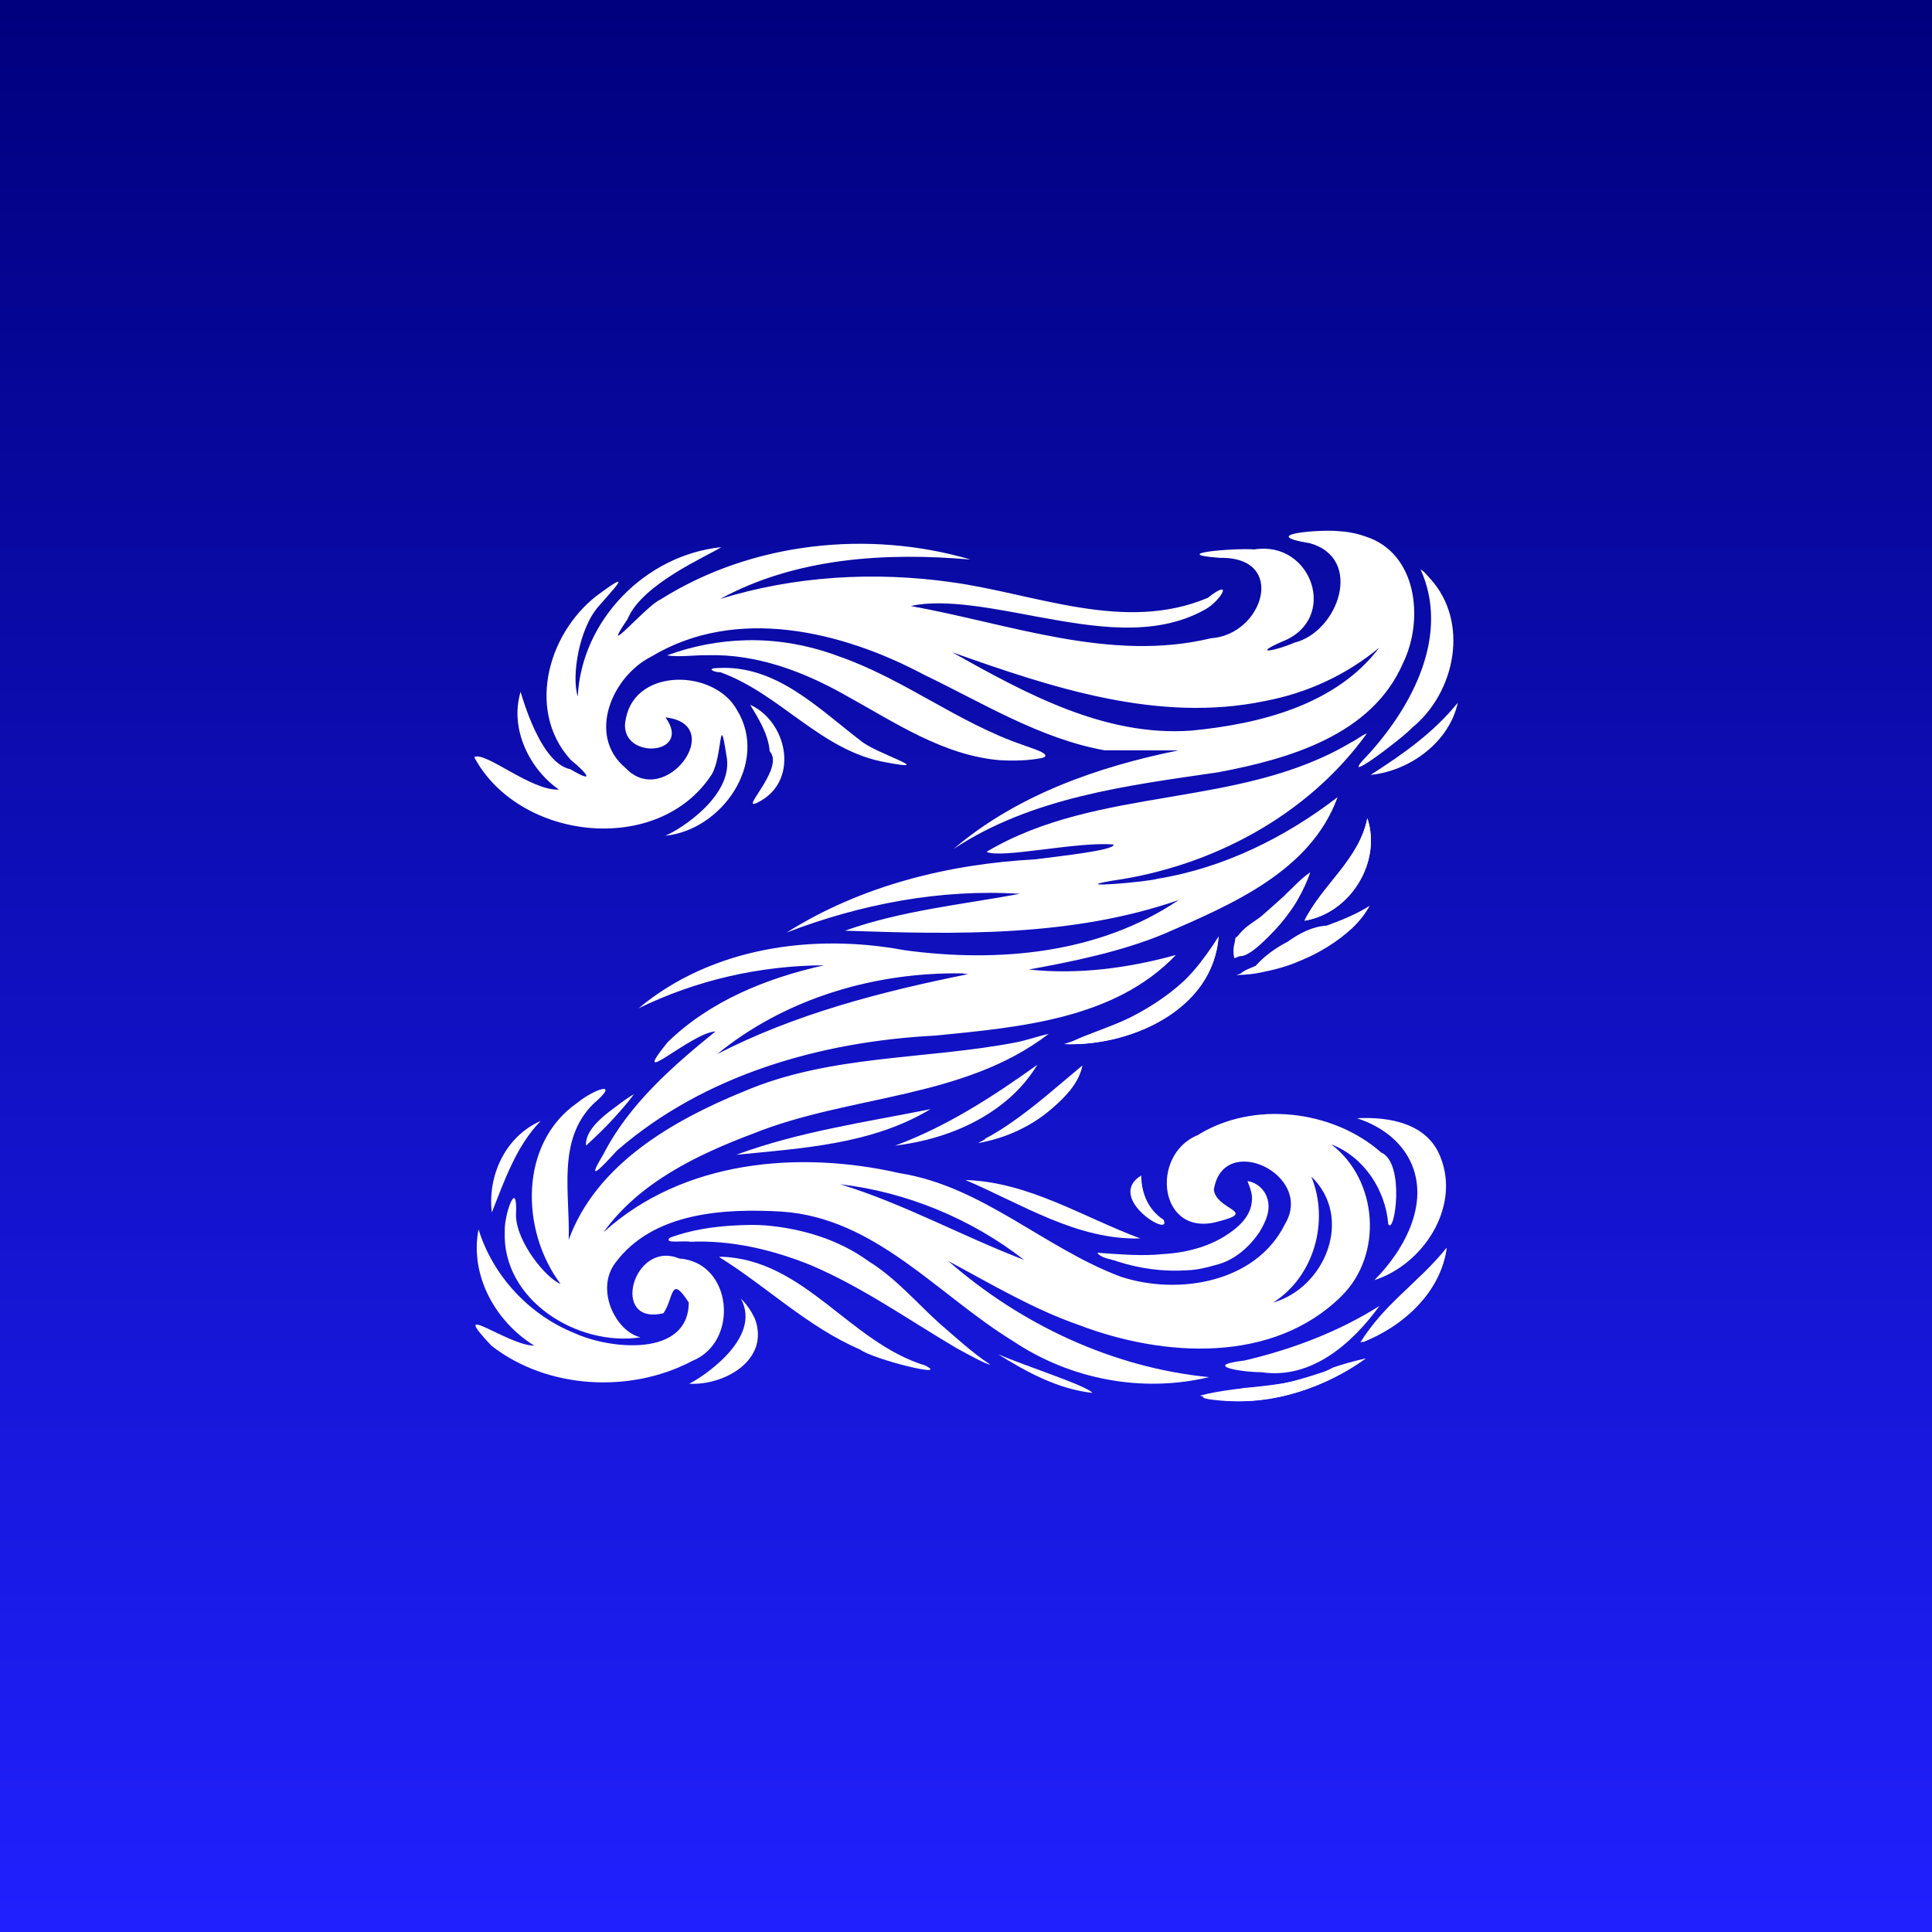
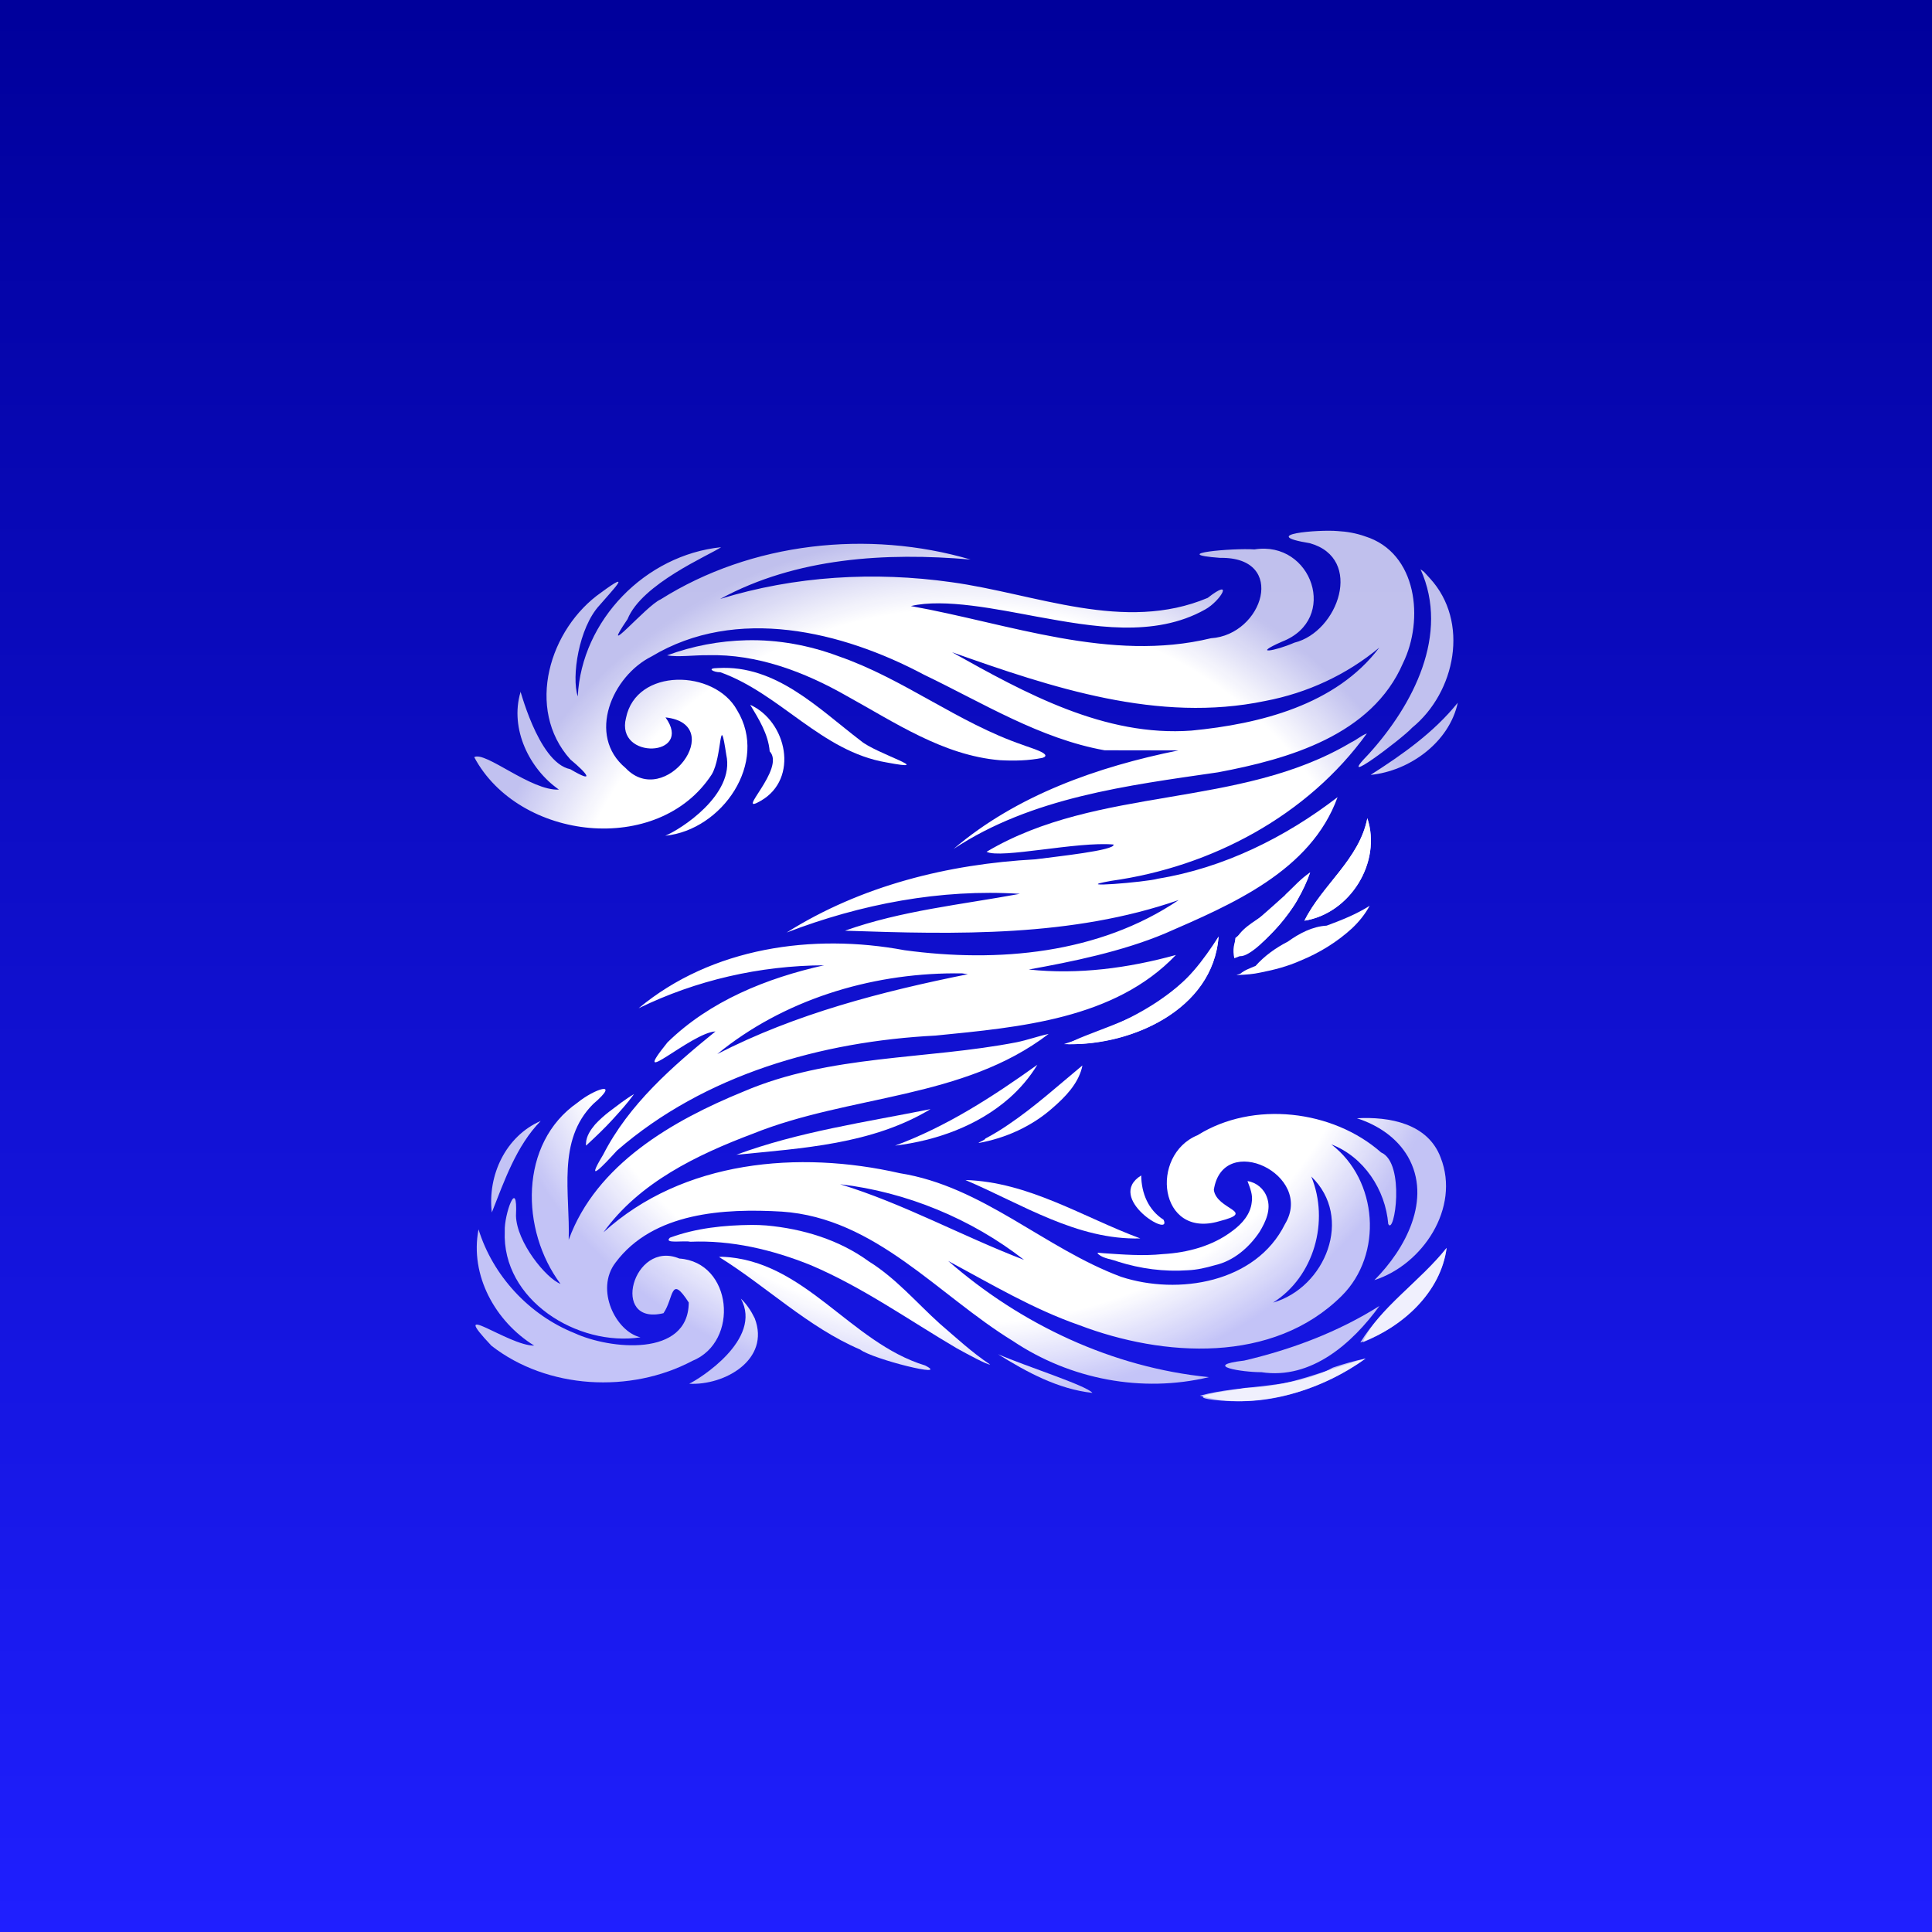
<svg xmlns="http://www.w3.org/2000/svg" xmlns:xlink="http://www.w3.org/1999/xlink" version="1.1" id="svg2" width="1200" height="1200" viewBox="0 0 1200 1200">
  <defs id="defs6">
+     <linearGradient id="linearGradient917">
+       <stop style="stop-color:#ffffff;stop-opacity:1;" offset="0.821" id="stop913" />
+       <stop style="stop-color:#ffffff;stop-opacity:0.744;" offset="1" id="stop915" />
+     </linearGradient>
    <linearGradient id="linearGradient1375">
-       <stop style="stop-color:#00007e;stop-opacity:1;" offset="0" id="stop1371" />
-       <stop style="stop-color:#2020ff;stop-opacity:1;" offset="1" id="stop1373" />
+       <stop style="stop-color:#00009b;stop-opacity:1;" offset="0" id="stop1371" />
+       <stop style="stop-color:#1f1fff;stop-opacity:1;" offset="1" id="stop1373" />
    </linearGradient>
    <linearGradient xlink:href="#linearGradient1375" id="linearGradient1377" x1="-0.018" y1="512" x2="1024.018" y2="512" gradientUnits="userSpaceOnUse" gradientTransform="matrix(1.171833,0,0,1.171792,-87.97869,-1111.958)" />
+     <radialGradient xlink:href="#linearGradient917" id="radialGradient919" cx="512.679" cy="468.41" fx="512.679" fy="468.41" r="305.448" gradientTransform="matrix(1,0,0,0.8850786,0,53.83035)" gradientUnits="userSpaceOnUse" />
  </defs>
  <g id="layer1" style="fill:#0000ff" transform="translate(88,88)">
    <rect style="fill:url(#linearGradient1377);fill-opacity:1;stroke:none;stroke-width:0.886" id="rect689" width="1200" height="1200" x="-88" y="-1112" transform="rotate(90)" />
  </g>
  <g id="g8" transform="translate(88,88)">
-     <g id="g792" transform="translate(-0.67869,43.58983)">
-       <path id="rect463" style="fill:#ffffff;stroke:none;stroke-width:0.756" d="m 760.902,712.188 c -24.889,7.017 -48.224,18.181 -74.779,18.242 -10.062,2.081 -43.919,5.575 -14.624,7.961 31.443,2.473 64.124,-7.763 89.404,-26.203 z" />
-       <path id="path562" style="fill:#ffffff;stroke:none;stroke-width:0.756" d="m 532.578,709.527 c 16.665,7.308 54.903,19.398 58.612,24.028 -21.279,-2.31 -40.813,-12.908 -58.612,-24.028 z" />
-       <path id="path558" style="fill:#ffffff;stroke:none;stroke-width:0.756" d="m 769.5,679.529 c -16.887,23.287 -42.362,45.882 -73.299,41.18 -12.186,0.025 -37.477,-4.097 -10.701,-7.227 29.487,-6.914 58.325,-17.732 84,-33.953 z m -8.598,32.658 c -28.804,20.535 -68.621,32.999 -102.939,23.094 27.279,-7.331 57.322,-3.688 82.639,-17.449 6.635,-2.252 13.46,-4.208 20.301,-5.645 z" />
-       <path id="path556" style="fill:#ffffff;stroke:none;stroke-width:0.756" d="m 372.855,675.031 c 13.849,25.227 -26.075,50.049 -32.098,52.835 21.912,1.214 50.502,-14.935 40.715,-40.587 -2.182,-4.51 -4.965,-8.774 -8.617,-12.248 z" />
-       <path id="path550" style="fill:#ffffff;stroke:none;stroke-width:0.756" d="m 361.162,649.014 c 51.409,2.015 79.385,53.268 126.088,67.498 16.375,8.292 -32.379,-3.817 -40.289,-9.854 -32.37,-13.823 -58.604,-39.559 -87.717,-57.545 l 1.918,-0.1 z" />
-       <path id="path548" style="fill:#ffffff;stroke:none;stroke-width:0.756" d="m 811.203,643.5 c -15.486,20.073 -43.724,38.734 -52.037,58.617 24.764,-10.074 48.41,-30.815 52.037,-58.617 z" />
-       <path id="path546" style="fill:#ffffff;stroke:none;stroke-width:0.756" d="m 209.9,632 c -5.533,28.527 10.432,57.254 34.561,72.178 -15.885,0.279 -54.537,-29.572 -26.52,0.107 34.656,27.023 86.373,29.73 124.765,9.398 29.432,-11.898 24.947,-61.296 -8.088,-63.57 -28.833,-11.983 -43.291,42.04 -9.843,33.942 6.518,-9.362 4.14,-24.566 15.701,-6.631 -0.209,34.324 -49.246,29.059 -70.938,19.02 C 241.244,685.101 218.786,660.723 209.9,632 Z" />
-       <path id="path544" style="fill:#ffffff;stroke:none;stroke-width:0.756" d="m 379.602,629.228 c -17.168,0.159 -34.619,1.954 -50.81,7.926 -4.326,4.058 9.068,1.606 12.568,2.537 25.619,-1.131 51.114,4.942 74.755,14.47 32.198,13.647 60.819,34.024 90.816,51.685 6.719,3.714 19.04,10.407 20.753,10.104 -11.293,-7.47 -21.253,-16.765 -31.503,-25.566 -14.402,-13.05 -27.159,-28.121 -43.822,-38.474 -18.487,-13.512 -41.115,-20.299 -63.725,-22.346 -3.005,-0.225 -6.018,-0.338 -9.031,-0.336 z" />
-       <path id="path538" style="fill:#ffffff;stroke:none;stroke-width:0.756" d="m 687.525,601.999 c 1.56,4.212 3.447,8.552 2.631,13.163 -0.782,7.459 -6.037,13.405 -11.852,17.677 -12.353,9.492 -28.071,13.665 -43.422,14.516 -12.215,1.281 -24.566,0.276 -36.79,-0.549 -2.239,-0.087 -5.018,-0.92 -2.992,0.763 3.165,2.644 8.104,2.928 11.988,4.477 13.947,4.419 28.669,6.36 43.28,5.351 5.793,-0.233 11.463,-1.562 16.99,-3.171 11.592,-2.642 21.238,-11.006 27.694,-20.734 3.797,-6.246 7.299,-13.872 4.596,-21.236 -1.743,-5.363 -6.554,-9.422 -12.123,-10.256 z" />
-       <path id="path534" style="fill:#ffffff;stroke:none;stroke-width:0.756" d="m 512.322,601.344 c 34.908,14.853 69.358,37.399 108.594,36.273 -35.794,-13.296 -69.311,-35.083 -108.594,-36.273 z" />
-       <path id="path530" style="fill:#ffffff;stroke:none;stroke-width:0.756" d="m 621.5,598.5 c -22.605,13.992 19.595,39.488 13.892,27.526 C 625.821,619.865 621.659,609.524 621.5,598.5 Z" />
-       <path id="path528" style="fill:#ffffff;stroke:none;stroke-width:0.756" d="m 248.5,564.666 c -21.798,9.481 -33.084,33.853 -30.342,56.834 7.857,-19.789 15.178,-41.288 30.342,-56.834 z" />
-       <path id="path524" style="fill:#ffffff;stroke:none;stroke-width:0.756" d="m 755.5,562.984 c 20.078,-1.083 44.055,3.1 52.021,24.483 12.231,31.145 -11.149,66.428 -41.193,76.056 19.206,-19.184 36.012,-50.248 20.784,-76.766 C 780.186,574.884 768.356,567.124 755.5,562.984 Z M 811.203,643.5 c -3.774,28.065 -28.231,50.087 -53.627,58.773 14.389,-23.32 36.696,-37.726 53.627,-58.773 z" />
-       <path id="path520" style="fill:#ffffff;stroke:none;stroke-width:0.756" d="m 490.643,557.311 c -36.325,21.899 -79.57,24.261 -120.643,28.352 38.752,-14.331 80.253,-20.246 120.643,-28.352 z" />
-       <path id="path518" style="fill:#ffffff;stroke:none;stroke-width:0.756" d="m 306.441,547.999 c -5.405,3.141 -10.277,7.079 -15.277,10.805 -3.152,2.434 -6.155,5.101 -8.851,8.018 -2.798,3.33 -5.47,7.213 -5.67,11.711 -0.005,0.662 -0.183,2.047 0.614,0.929 5.493,-5.105 10.956,-10.253 16.003,-15.807 4.521,-4.979 9.082,-9.959 13.022,-15.419 z" />
-       <path id="path514" style="fill:#ffffff;stroke:none;stroke-width:0.756" d="m 584.986,530.177 c -15.031,12.454 -29.538,25.618 -45.736,36.582 -4.664,3.234 -9.528,6.175 -14.542,8.834 -0.212,0.943 -4.31,2.332 -4.202,2.759 16.908,-3.042 33.174,-10.407 46.057,-21.855 7.692,-6.698 15.36,-14.498 18.064,-24.637 0.139,-0.556 0.259,-1.118 0.358,-1.683 z" />
-       <path id="path510" style="fill:#ffffff;stroke:none;stroke-width:0.756" d="m 557,529.751 c -27.576,19.757 -56.4,38.428 -88.381,50.236 25.609,-3.145 51.203,-12.232 70.824,-29.398 6.844,-6.021 12.826,-13.041 17.557,-20.838 z" />
-       <path id="path502" style="fill:#ffffff;stroke:none;stroke-width:0.756" d="m 669.564,450.127 c -19.544,36.522 -58.447,54.651 -96.064,66.799 40.719,1.387 92.684,-20.632 96.064,-66.799 z" />
-       <path id="path500" style="fill:#ffffff;stroke:none;stroke-width:0.756" d="m 763.4,430.999 c -8.3,5.308 -17.513,8.937 -26.715,12.346 -8.936,0.491 -17.049,4.862 -24.181,9.963 -7.451,3.817 -14.388,8.77 -19.969,15.045 -3.227,1.366 -6.737,2.54 -9.402,4.81 -1.184,0.501 -3.909,1.188 -1.077,0.821 4.522,-0.191 9.048,-0.516 13.486,-1.502 8.503,-1.655 16.946,-3.852 24.87,-7.398 11.704,-4.782 22.68,-11.502 32.012,-20.049 4.328,-4.097 8.145,-8.779 10.976,-14.037 z" />
-       <path id="path496" style="fill:#ffffff;stroke:none;stroke-width:0.756" d="M 726.434,410.303 C 711.429,423.862 694.907,439.092 680,450.983 c -5.306,31.891 33.032,-12.509 38.663,-23.838 2.89,-5.464 5.712,-11.001 7.77,-16.842 z" />
-       <path id="path494" style="fill:#ffffff;stroke:none;stroke-width:0.756" d="m 761.955,376.615 c -4.972,25.473 -27.929,41.291 -39.066,63.656 28.435,-4.621 48.12,-36.308 39.066,-63.656 z" />
-       <path id="path486" style="fill:#ffffff;stroke:none;stroke-width:0.756" d="m 378.643,306.16 c 22.841,10.444 30.426,45.932 6.605,59.631 -17.021,9.822 15.685,-19.921 5.502,-30.719 -0.876,-10.692 -6.806,-20.095 -12.108,-28.912 z" />
-       <path id="path482" style="fill:#ffffff;stroke:none;stroke-width:0.756" d="m 818.127,304.883 c -5.316,24.699 -30.072,42.46 -54.129,44.822 19.835,-12.692 39.211,-26.296 54.129,-44.822 z" />
-       <path id="path478" style="fill:#ffffff;stroke:none;stroke-width:0.756" d="m 358.654,283.34 c 36.065,-2.06 62.23,25.06 88.606,45.145 9.098,7.906 48.207,19.529 16.033,13.484 -40.481,-6.83 -65.928,-42.687 -103.227,-56.026 -3.893,0.143 -9.219,-2.543 -1.412,-2.604 z" />
-       <path id="path474" style="fill:#ffffff;stroke:none;stroke-width:0.756" d="m 376.289,266.083 c -16.797,0.388 -33.53,3.565 -49.289,9.393 7.137,1.216 16.949,-0.212 25.364,-0.109 30.447,-0.84 59.955,10.316 86.052,25.216 30.105,16.568 60.054,37.02 95.252,39.998 8.841,0.489 17.884,0.312 26.555,-1.452 6.966,-2.334 -8.629,-6.506 -12.368,-8.072 -40.155,-13.742 -74.031,-41.082 -114.149,-54.976 -18.335,-6.872 -37.82,-10.469 -57.418,-9.998 z" />
-       <path id="path470" style="fill:#ffffff;stroke:none;stroke-width:0.756" d="m 794.998,222 c 18.321,40.547 -4.712,84.35 -31.994,114.543 -22.825,23.456 21.199,-9.864 26.702,-16.086 27.047,-22.039 35.919,-65.933 11.04,-92.915 l -3.588,-3.926 z" />
-       <path id="path490" style="fill:#ffffff;stroke:none;stroke-width:0.756" d="m 761.701,323.927 c -3.595,1.375 -6.501,4.08 -9.988,5.688 -69.401,41.29 -156.776,26.562 -226.27,67.859 8.848,4.492 56.371,-6.539 78.865,-4.516 1.44,3.614 -35.725,7.492 -48.613,9.205 -54.126,2.924 -108.198,16.349 -154.414,45.451 45.998,-17.665 95.561,-27.203 144.877,-24.029 -36.301,6.715 -73.6,10.403 -108.658,22.895 69.333,2.378 140.837,4.013 207.279,-19.033 -49.581,33.482 -112.359,39.051 -170.32,31.15 -56.852,-10.619 -119.691,-1.803 -165.125,36.07 35.812,-17.472 75.335,-26.485 115.166,-26.699 -35.563,7.948 -70.78,22.064 -97.236,47.879 -25.013,31.059 14.771,-6.061 29.807,-6.801 -26.789,21.756 -53.799,45.287 -69.734,76.521 -11.85,19.544 -0.012,6.872 8.619,-2.578 54.395,-47.235 126.912,-67.732 197.812,-71.363 51.934,-5.178 111.248,-10.11 149.289,-50.061 -29.415,8.131 -60.691,12.339 -91.402,9.027 26.751,-4.816 57.737,-11.123 84.43,-22.303 41.547,-18.085 90.796,-38.828 107.389,-84.756 -32.495,25.011 -70.767,44.006 -111.695,50.67 -6.519,2.064 -56.806,6.217 -28.777,1.297 62.052,-8.656 121.864,-40.425 158.701,-91.574 z m 0.254,52.688 c -5.045,25.726 -27.901,41.152 -39.066,63.656 28.362,-4.498 48.157,-36.441 39.066,-63.656 z m -35.521,33.688 c -5.689,3.746 -10.222,8.926 -15.133,13.58 -8.916,15.846 -36.617,18.346 -31.975,39.709 19.707,-6.633 39.634,-31.029 47.107,-53.289 z m -56.869,39.824 c -9.463,14.671 -19.99,28.821 -34.83,38.482 -14.238,13.093 -50.686,22.412 -58.824,28.332 40.235,0.977 90.152,-21.907 93.654,-66.814 z m -164.311,22.842 c 1.699,-0.006 3.395,0.004 5.092,0.031 l 3.477,0.512 c -53.445,10.752 -106.939,24.534 -155.637,49.586 40.982,-33.529 94.415,-49.932 147.068,-50.129 z m 58.746,37.625 c -6.694,1.437 -13.138,3.813 -19.854,5.178 -56.423,10.948 -115.8,7.529 -169.645,30.609 -43.902,17.918 -91.552,45.206 -108.604,92.119 1.006,-28.396 -7.565,-61.659 15.201,-84.354 17.841,-15.273 0.355,-9.145 -9.684,-0.877 -36.525,25.285 -35.37,79.498 -10.594,112.582 -8.889,-3.382 -27.256,-25.815 -27.658,-42.342 1.226,-24.996 -7.431,-0.688 -6.963,9.619 -1.879,42.773 45.299,71.895 84.299,65.916 -15.273,-3.522 -28.384,-29.675 -15.502,-46.418 23.326,-31.299 67.494,-33.781 103.371,-31.66 58.162,3.965 96.854,51.834 143.441,80.359 35.517,23.837 80.155,32.416 121.744,22.453 -60.056,-5.971 -116.685,-32.68 -161.949,-72.182 26.567,14.278 52.774,29.929 81.438,39.893 52.264,19.906 120.35,24.16 162.965,-18.158 25.912,-25.7 22.546,-72.03 -6.4,-94.115 20.219,7.763 33.594,28.159 35.336,49.428 3.823,7.718 10.783,-37.875 -4.424,-44.43 -30.046,-26.495 -79.552,-32.258 -113.945,-10.74 -30.12,12.326 -24.112,64.675 13.484,53.445 23.795,-6.094 -1.846,-6.965 -3.443,-19.49 5.627,-36.565 62.837,-9.371 44.135,21.385 -17.981,36.301 -66.217,44.292 -101.809,32.623 -47.556,-17.704 -85.884,-56.174 -137.398,-64.34 -62.566,-14.302 -134.736,-8.113 -184.039,36.74 22.183,-30.932 58.087,-48.173 92.785,-61.258 60.095,-24.224 130.69,-21.339 183.711,-61.986 z m 163.141,88.58 c 26.483,25.456 8.742,68.964 -23.748,78.312 25.541,-16.094 35.147,-50.642 23.748,-78.312 z m -292.641,4.783 c 41.185,4.788 81.646,21.53 114.25,46.99 -38.479,-14.716 -74.763,-34.906 -114.25,-46.99 z" />
-       <path id="path468" style="fill:#ffffff;stroke:none;stroke-width:0.756" d="m 743.479,198.264 c -11.761,-1.047 -50.354,2.116 -17.221,7.545 33.724,9.481 17.627,55.137 -9.641,61.779 -11.827,5.186 -26.977,7.829 -7.61,-0.655 35.624,-13.806 18.528,-63.023 -17.167,-57.263 -13.236,-0.99 -54.9,2.749 -21.277,5.248 41.927,-0.723 26.735,47.862 -5.802,49.932 -62.594,15.125 -125.118,-9.053 -186.312,-20.006 20.658,-4.96 53.827,2.06 78.551,6.631 33.963,6.131 72.61,13.281 104.229,-4.51 9.582,-5.261 18.323,-20.296 1.564,-7.188 -51.834,21.807 -106.81,-2.561 -159.128,-9.756 -47.884,-6.768 -97.364,-3.904 -143.664,10.4 47.212,-25.702 102.921,-29.02 155.5,-24.477 -63.516,-18.632 -136.188,-10.767 -192.515,24.771 -8.875,3.722 -39.119,39.62 -20.526,12.263 8.897,-22.053 50.802,-39.721 58.114,-44.691 -46.955,4.855 -86.657,45.221 -89.035,92.675 -4.004,-12.211 0.639,-42.662 13.457,-56.534 7.574,-8.91 21.664,-23.177 1.165,-8.074 -32.136,22.389 -47.465,72.335 -19.223,103.766 10.862,9.036 15.491,15.221 -0.064,6.043 -20.581,-4.095 -32.057,-54.056 -30.919,-47.801 -6.751,22.902 5.659,47.778 23.872,60.473 -17.293,0.932 -45.702,-24.056 -52.595,-20.145 27.626,51.847 114.384,61.763 147.531,10.713 6.654,-11.067 4.651,-41.064 9.018,-12.184 5.553,24.915 -28.708,46.564 -37.902,50.285 35.344,-3.527 64.484,-45.579 44.581,-78.057 -13.978,-25.36 -62.634,-26.488 -68.97,4.925 -6.673,26.395 42.358,24.22 24.541,-0.371 38.646,4.181 -0.181,57.418 -24.768,31.461 -24.312,-20.236 -8.359,-57.119 16.115,-69.319 52.61,-31.63 118.337,-15.732 169.225,11.346 36.391,17.462 72.046,39.756 112.165,46.94 15.265,0.024 30.53,0.049 45.796,0.073 -49.989,10.141 -100.233,27.687 -139.562,61.166 48.573,-32.023 107.814,-39.358 164.192,-47.557 43.873,-8.241 95.587,-23.039 114.931,-67.853 13.114,-26.74 8.994,-68.49 -23.522,-78.695 -5.499,-1.958 -11.302,-2.991 -17.123,-3.297 z m 25.887,72.4 C 742.517,306.299 695.097,318.114 652.767,322.191 598.861,326.186 549.47,298.968 504,273.514 c 61.922,21.942 128.094,44.127 194.484,30.288 26.006,-4.922 50.505,-16.193 70.881,-33.137 z" />
+     <g id="g792" transform="translate(-0.67869,43.58983)" style="fill-opacity:1;fill:url(#radialGradient919)">
+       <path id="rect463" style="fill:url(#radialGradient919);stroke:none;stroke-width:0.756;fill-opacity:1" d="m 760.902,712.188 c -24.889,7.017 -48.224,18.181 -74.779,18.242 -10.062,2.081 -43.919,5.575 -14.624,7.961 31.443,2.473 64.124,-7.763 89.404,-26.203 z" />
+       <path id="path562" style="fill:url(#radialGradient919);stroke:none;stroke-width:0.756;fill-opacity:1" d="m 532.578,709.527 c 16.665,7.308 54.903,19.398 58.612,24.028 -21.279,-2.31 -40.813,-12.908 -58.612,-24.028 z" />
+       <path id="path558" style="fill:url(#radialGradient919);stroke:none;stroke-width:0.756;fill-opacity:1" d="m 769.5,679.529 c -16.887,23.287 -42.362,45.882 -73.299,41.18 -12.186,0.025 -37.477,-4.097 -10.701,-7.227 29.487,-6.914 58.325,-17.732 84,-33.953 z m -8.598,32.658 c -28.804,20.535 -68.621,32.999 -102.939,23.094 27.279,-7.331 57.322,-3.688 82.639,-17.449 6.635,-2.252 13.46,-4.208 20.301,-5.645 z" />
+       <path id="path556" style="fill:url(#radialGradient919);stroke:none;stroke-width:0.756;fill-opacity:1" d="m 372.855,675.031 c 13.849,25.227 -26.075,50.049 -32.098,52.835 21.912,1.214 50.502,-14.935 40.715,-40.587 -2.182,-4.51 -4.965,-8.774 -8.617,-12.248 z" />
+       <path id="path550" style="fill:url(#radialGradient919);stroke:none;stroke-width:0.756;fill-opacity:1" d="m 361.162,649.014 c 51.409,2.015 79.385,53.268 126.088,67.498 16.375,8.292 -32.379,-3.817 -40.289,-9.854 -32.37,-13.823 -58.604,-39.559 -87.717,-57.545 l 1.918,-0.1 z" />
+       <path id="path548" style="fill:url(#radialGradient919);stroke:none;stroke-width:0.756;fill-opacity:1" d="m 811.203,643.5 c -15.486,20.073 -43.724,38.734 -52.037,58.617 24.764,-10.074 48.41,-30.815 52.037,-58.617 z" />
+       <path id="path546" style="fill:url(#radialGradient919);stroke:none;stroke-width:0.756;fill-opacity:1" d="m 209.9,632 c -5.533,28.527 10.432,57.254 34.561,72.178 -15.885,0.279 -54.537,-29.572 -26.52,0.107 34.656,27.023 86.373,29.73 124.765,9.398 29.432,-11.898 24.947,-61.296 -8.088,-63.57 -28.833,-11.983 -43.291,42.04 -9.843,33.942 6.518,-9.362 4.14,-24.566 15.701,-6.631 -0.209,34.324 -49.246,29.059 -70.938,19.02 C 241.244,685.101 218.786,660.723 209.9,632 Z" />
+       <path id="path544" style="fill:url(#radialGradient919);stroke:none;stroke-width:0.756;fill-opacity:1" d="m 379.602,629.228 c -17.168,0.159 -34.619,1.954 -50.81,7.926 -4.326,4.058 9.068,1.606 12.568,2.537 25.619,-1.131 51.114,4.942 74.755,14.47 32.198,13.647 60.819,34.024 90.816,51.685 6.719,3.714 19.04,10.407 20.753,10.104 -11.293,-7.47 -21.253,-16.765 -31.503,-25.566 -14.402,-13.05 -27.159,-28.121 -43.822,-38.474 -18.487,-13.512 -41.115,-20.299 -63.725,-22.346 -3.005,-0.225 -6.018,-0.338 -9.031,-0.336 z" />
+       <path id="path538" style="fill:url(#radialGradient919);stroke:none;stroke-width:0.756;fill-opacity:1" d="m 687.525,601.999 c 1.56,4.212 3.447,8.552 2.631,13.163 -0.782,7.459 -6.037,13.405 -11.852,17.677 -12.353,9.492 -28.071,13.665 -43.422,14.516 -12.215,1.281 -24.566,0.276 -36.79,-0.549 -2.239,-0.087 -5.018,-0.92 -2.992,0.763 3.165,2.644 8.104,2.928 11.988,4.477 13.947,4.419 28.669,6.36 43.28,5.351 5.793,-0.233 11.463,-1.562 16.99,-3.171 11.592,-2.642 21.238,-11.006 27.694,-20.734 3.797,-6.246 7.299,-13.872 4.596,-21.236 -1.743,-5.363 -6.554,-9.422 -12.123,-10.256 z" />
+       <path id="path534" style="fill:url(#radialGradient919);stroke:none;stroke-width:0.756;fill-opacity:1" d="m 512.322,601.344 c 34.908,14.853 69.358,37.399 108.594,36.273 -35.794,-13.296 -69.311,-35.083 -108.594,-36.273 z" />
+       <path id="path530" style="fill:url(#radialGradient919);stroke:none;stroke-width:0.756;fill-opacity:1" d="m 621.5,598.5 c -22.605,13.992 19.595,39.488 13.892,27.526 C 625.821,619.865 621.659,609.524 621.5,598.5 Z" />
+       <path id="path528" style="fill:url(#radialGradient919);stroke:none;stroke-width:0.756;fill-opacity:1" d="m 248.5,564.666 c -21.798,9.481 -33.084,33.853 -30.342,56.834 7.857,-19.789 15.178,-41.288 30.342,-56.834 z" />
+       <path id="path524" style="fill:url(#radialGradient919);stroke:none;stroke-width:0.756;fill-opacity:1" d="m 755.5,562.984 c 20.078,-1.083 44.055,3.1 52.021,24.483 12.231,31.145 -11.149,66.428 -41.193,76.056 19.206,-19.184 36.012,-50.248 20.784,-76.766 C 780.186,574.884 768.356,567.124 755.5,562.984 Z M 811.203,643.5 c -3.774,28.065 -28.231,50.087 -53.627,58.773 14.389,-23.32 36.696,-37.726 53.627,-58.773 z" />
+       <path id="path520" style="fill:url(#radialGradient919);stroke:none;stroke-width:0.756;fill-opacity:1" d="m 490.643,557.311 c -36.325,21.899 -79.57,24.261 -120.643,28.352 38.752,-14.331 80.253,-20.246 120.643,-28.352 z" />
+       <path id="path518" style="fill:url(#radialGradient919);stroke:none;stroke-width:0.756;fill-opacity:1" d="m 306.441,547.999 c -5.405,3.141 -10.277,7.079 -15.277,10.805 -3.152,2.434 -6.155,5.101 -8.851,8.018 -2.798,3.33 -5.47,7.213 -5.67,11.711 -0.005,0.662 -0.183,2.047 0.614,0.929 5.493,-5.105 10.956,-10.253 16.003,-15.807 4.521,-4.979 9.082,-9.959 13.022,-15.419 z" />
+       <path id="path514" style="fill:url(#radialGradient919);stroke:none;stroke-width:0.756;fill-opacity:1" d="m 584.986,530.177 c -15.031,12.454 -29.538,25.618 -45.736,36.582 -4.664,3.234 -9.528,6.175 -14.542,8.834 -0.212,0.943 -4.31,2.332 -4.202,2.759 16.908,-3.042 33.174,-10.407 46.057,-21.855 7.692,-6.698 15.36,-14.498 18.064,-24.637 0.139,-0.556 0.259,-1.118 0.358,-1.683 z" />
+       <path id="path510" style="fill:url(#radialGradient919);stroke:none;stroke-width:0.756;fill-opacity:1" d="m 557,529.751 c -27.576,19.757 -56.4,38.428 -88.381,50.236 25.609,-3.145 51.203,-12.232 70.824,-29.398 6.844,-6.021 12.826,-13.041 17.557,-20.838 z" />
+       <path id="path502" style="fill:url(#radialGradient919);stroke:none;stroke-width:0.756;fill-opacity:1" d="m 669.564,450.127 c -19.544,36.522 -58.447,54.651 -96.064,66.799 40.719,1.387 92.684,-20.632 96.064,-66.799 z" />
+       <path id="path500" style="fill:url(#radialGradient919);stroke:none;stroke-width:0.756;fill-opacity:1" d="m 763.4,430.999 c -8.3,5.308 -17.513,8.937 -26.715,12.346 -8.936,0.491 -17.049,4.862 -24.181,9.963 -7.451,3.817 -14.388,8.77 -19.969,15.045 -3.227,1.366 -6.737,2.54 -9.402,4.81 -1.184,0.501 -3.909,1.188 -1.077,0.821 4.522,-0.191 9.048,-0.516 13.486,-1.502 8.503,-1.655 16.946,-3.852 24.87,-7.398 11.704,-4.782 22.68,-11.502 32.012,-20.049 4.328,-4.097 8.145,-8.779 10.976,-14.037 z" />
+       <path id="path496" style="fill:url(#radialGradient919);stroke:none;stroke-width:0.756;fill-opacity:1" d="M 726.434,410.303 C 711.429,423.862 694.907,439.092 680,450.983 c -5.306,31.891 33.032,-12.509 38.663,-23.838 2.89,-5.464 5.712,-11.001 7.77,-16.842 z" />
+       <path id="path494" style="fill:url(#radialGradient919);stroke:none;stroke-width:0.756;fill-opacity:1" d="m 761.955,376.615 c -4.972,25.473 -27.929,41.291 -39.066,63.656 28.435,-4.621 48.12,-36.308 39.066,-63.656 z" />
+       <path id="path486" style="fill:url(#radialGradient919);stroke:none;stroke-width:0.756;fill-opacity:1" d="m 378.643,306.16 c 22.841,10.444 30.426,45.932 6.605,59.631 -17.021,9.822 15.685,-19.921 5.502,-30.719 -0.876,-10.692 -6.806,-20.095 -12.108,-28.912 z" />
+       <path id="path482" style="fill:url(#radialGradient919);stroke:none;stroke-width:0.756;fill-opacity:1" d="m 818.127,304.883 c -5.316,24.699 -30.072,42.46 -54.129,44.822 19.835,-12.692 39.211,-26.296 54.129,-44.822 z" />
+       <path id="path478" style="fill:url(#radialGradient919);stroke:none;stroke-width:0.756;fill-opacity:1" d="m 358.654,283.34 c 36.065,-2.06 62.23,25.06 88.606,45.145 9.098,7.906 48.207,19.529 16.033,13.484 -40.481,-6.83 -65.928,-42.687 -103.227,-56.026 -3.893,0.143 -9.219,-2.543 -1.412,-2.604 z" />
+       <path id="path474" style="fill:url(#radialGradient919);stroke:none;stroke-width:0.756;fill-opacity:1" d="m 376.289,266.083 c -16.797,0.388 -33.53,3.565 -49.289,9.393 7.137,1.216 16.949,-0.212 25.364,-0.109 30.447,-0.84 59.955,10.316 86.052,25.216 30.105,16.568 60.054,37.02 95.252,39.998 8.841,0.489 17.884,0.312 26.555,-1.452 6.966,-2.334 -8.629,-6.506 -12.368,-8.072 -40.155,-13.742 -74.031,-41.082 -114.149,-54.976 -18.335,-6.872 -37.82,-10.469 -57.418,-9.998 z" />
+       <path id="path470" style="fill:url(#radialGradient919);stroke:none;stroke-width:0.756;fill-opacity:1" d="m 794.998,222 c 18.321,40.547 -4.712,84.35 -31.994,114.543 -22.825,23.456 21.199,-9.864 26.702,-16.086 27.047,-22.039 35.919,-65.933 11.04,-92.915 l -3.588,-3.926 z" />
+       <path id="path490" style="fill:url(#radialGradient919);stroke:none;stroke-width:0.756;fill-opacity:1" d="m 761.701,323.927 c -3.595,1.375 -6.501,4.08 -9.988,5.688 -69.401,41.29 -156.776,26.562 -226.27,67.859 8.848,4.492 56.371,-6.539 78.865,-4.516 1.44,3.614 -35.725,7.492 -48.613,9.205 -54.126,2.924 -108.198,16.349 -154.414,45.451 45.998,-17.665 95.561,-27.203 144.877,-24.029 -36.301,6.715 -73.6,10.403 -108.658,22.895 69.333,2.378 140.837,4.013 207.279,-19.033 -49.581,33.482 -112.359,39.051 -170.32,31.15 -56.852,-10.619 -119.691,-1.803 -165.125,36.07 35.812,-17.472 75.335,-26.485 115.166,-26.699 -35.563,7.948 -70.78,22.064 -97.236,47.879 -25.013,31.059 14.771,-6.061 29.807,-6.801 -26.789,21.756 -53.799,45.287 -69.734,76.521 -11.85,19.544 -0.012,6.872 8.619,-2.578 54.395,-47.235 126.912,-67.732 197.812,-71.363 51.934,-5.178 111.248,-10.11 149.289,-50.061 -29.415,8.131 -60.691,12.339 -91.402,9.027 26.751,-4.816 57.737,-11.123 84.43,-22.303 41.547,-18.085 90.796,-38.828 107.389,-84.756 -32.495,25.011 -70.767,44.006 -111.695,50.67 -6.519,2.064 -56.806,6.217 -28.777,1.297 62.052,-8.656 121.864,-40.425 158.701,-91.574 z m 0.254,52.688 c -5.045,25.726 -27.901,41.152 -39.066,63.656 28.362,-4.498 48.157,-36.441 39.066,-63.656 z m -35.521,33.688 c -5.689,3.746 -10.222,8.926 -15.133,13.58 -8.916,15.846 -36.617,18.346 -31.975,39.709 19.707,-6.633 39.634,-31.029 47.107,-53.289 z m -56.869,39.824 c -9.463,14.671 -19.99,28.821 -34.83,38.482 -14.238,13.093 -50.686,22.412 -58.824,28.332 40.235,0.977 90.152,-21.907 93.654,-66.814 z m -164.311,22.842 c 1.699,-0.006 3.395,0.004 5.092,0.031 l 3.477,0.512 c -53.445,10.752 -106.939,24.534 -155.637,49.586 40.982,-33.529 94.415,-49.932 147.068,-50.129 z m 58.746,37.625 c -6.694,1.437 -13.138,3.813 -19.854,5.178 -56.423,10.948 -115.8,7.529 -169.645,30.609 -43.902,17.918 -91.552,45.206 -108.604,92.119 1.006,-28.396 -7.565,-61.659 15.201,-84.354 17.841,-15.273 0.355,-9.145 -9.684,-0.877 -36.525,25.285 -35.37,79.498 -10.594,112.582 -8.889,-3.382 -27.256,-25.815 -27.658,-42.342 1.226,-24.996 -7.431,-0.688 -6.963,9.619 -1.879,42.773 45.299,71.895 84.299,65.916 -15.273,-3.522 -28.384,-29.675 -15.502,-46.418 23.326,-31.299 67.494,-33.781 103.371,-31.66 58.162,3.965 96.854,51.834 143.441,80.359 35.517,23.837 80.155,32.416 121.744,22.453 -60.056,-5.971 -116.685,-32.68 -161.949,-72.182 26.567,14.278 52.774,29.929 81.438,39.893 52.264,19.906 120.35,24.16 162.965,-18.158 25.912,-25.7 22.546,-72.03 -6.4,-94.115 20.219,7.763 33.594,28.159 35.336,49.428 3.823,7.718 10.783,-37.875 -4.424,-44.43 -30.046,-26.495 -79.552,-32.258 -113.945,-10.74 -30.12,12.326 -24.112,64.675 13.484,53.445 23.795,-6.094 -1.846,-6.965 -3.443,-19.49 5.627,-36.565 62.837,-9.371 44.135,21.385 -17.981,36.301 -66.217,44.292 -101.809,32.623 -47.556,-17.704 -85.884,-56.174 -137.398,-64.34 -62.566,-14.302 -134.736,-8.113 -184.039,36.74 22.183,-30.932 58.087,-48.173 92.785,-61.258 60.095,-24.224 130.69,-21.339 183.711,-61.986 z m 163.141,88.58 c 26.483,25.456 8.742,68.964 -23.748,78.312 25.541,-16.094 35.147,-50.642 23.748,-78.312 z m -292.641,4.783 c 41.185,4.788 81.646,21.53 114.25,46.99 -38.479,-14.716 -74.763,-34.906 -114.25,-46.99 z" />
+       <path id="path468" style="fill:url(#radialGradient919);stroke:none;stroke-width:0.756;fill-opacity:1" d="m 743.479,198.264 c -11.761,-1.047 -50.354,2.116 -17.221,7.545 33.724,9.481 17.627,55.137 -9.641,61.779 -11.827,5.186 -26.977,7.829 -7.61,-0.655 35.624,-13.806 18.528,-63.023 -17.167,-57.263 -13.236,-0.99 -54.9,2.749 -21.277,5.248 41.927,-0.723 26.735,47.862 -5.802,49.932 -62.594,15.125 -125.118,-9.053 -186.312,-20.006 20.658,-4.96 53.827,2.06 78.551,6.631 33.963,6.131 72.61,13.281 104.229,-4.51 9.582,-5.261 18.323,-20.296 1.564,-7.188 -51.834,21.807 -106.81,-2.561 -159.128,-9.756 -47.884,-6.768 -97.364,-3.904 -143.664,10.4 47.212,-25.702 102.921,-29.02 155.5,-24.477 -63.516,-18.632 -136.188,-10.767 -192.515,24.771 -8.875,3.722 -39.119,39.62 -20.526,12.263 8.897,-22.053 50.802,-39.721 58.114,-44.691 -46.955,4.855 -86.657,45.221 -89.035,92.675 -4.004,-12.211 0.639,-42.662 13.457,-56.534 7.574,-8.91 21.664,-23.177 1.165,-8.074 -32.136,22.389 -47.465,72.335 -19.223,103.766 10.862,9.036 15.491,15.221 -0.064,6.043 -20.581,-4.095 -32.057,-54.056 -30.919,-47.801 -6.751,22.902 5.659,47.778 23.872,60.473 -17.293,0.932 -45.702,-24.056 -52.595,-20.145 27.626,51.847 114.384,61.763 147.531,10.713 6.654,-11.067 4.651,-41.064 9.018,-12.184 5.553,24.915 -28.708,46.564 -37.902,50.285 35.344,-3.527 64.484,-45.579 44.581,-78.057 -13.978,-25.36 -62.634,-26.488 -68.97,4.925 -6.673,26.395 42.358,24.22 24.541,-0.371 38.646,4.181 -0.181,57.418 -24.768,31.461 -24.312,-20.236 -8.359,-57.119 16.115,-69.319 52.61,-31.63 118.337,-15.732 169.225,11.346 36.391,17.462 72.046,39.756 112.165,46.94 15.265,0.024 30.53,0.049 45.796,0.073 -49.989,10.141 -100.233,27.687 -139.562,61.166 48.573,-32.023 107.814,-39.358 164.192,-47.557 43.873,-8.241 95.587,-23.039 114.931,-67.853 13.114,-26.74 8.994,-68.49 -23.522,-78.695 -5.499,-1.958 -11.302,-2.991 -17.123,-3.297 z m 25.887,72.4 C 742.517,306.299 695.097,318.114 652.767,322.191 598.861,326.186 549.47,298.968 504,273.514 c 61.922,21.942 128.094,44.127 194.484,30.288 26.006,-4.922 50.505,-16.193 70.881,-33.137 z" />
    </g>
  </g>
</svg>
